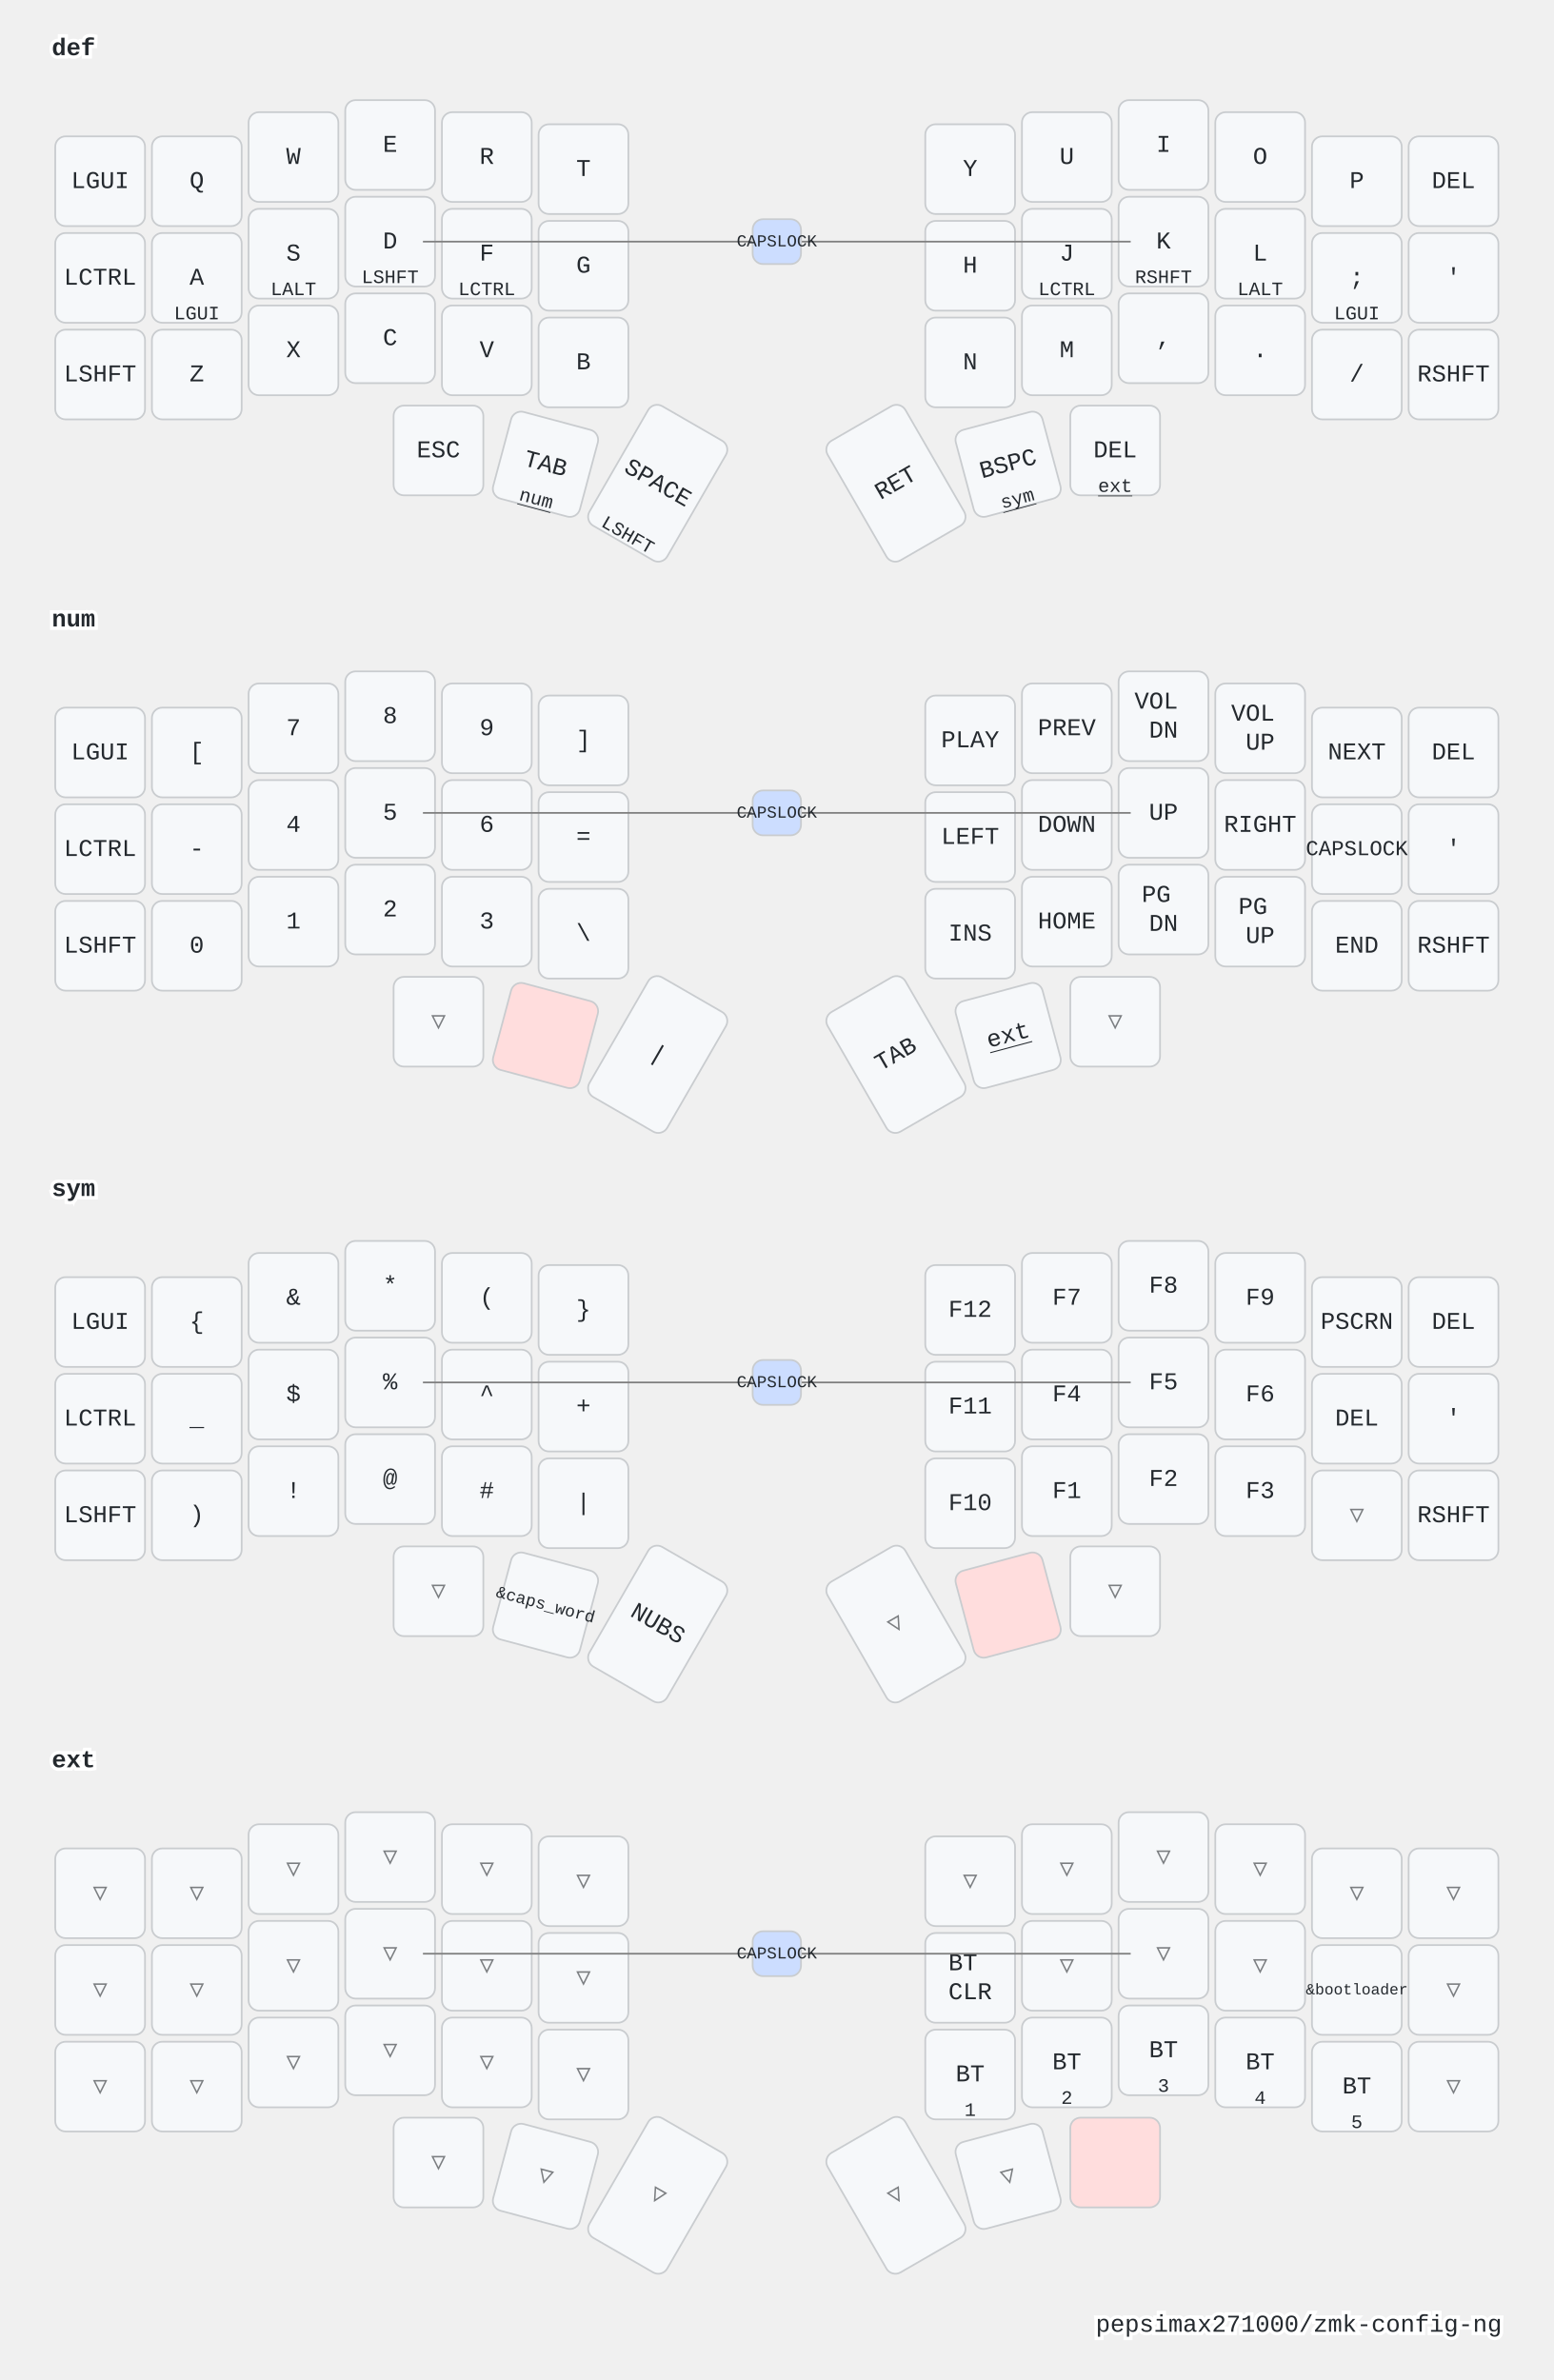
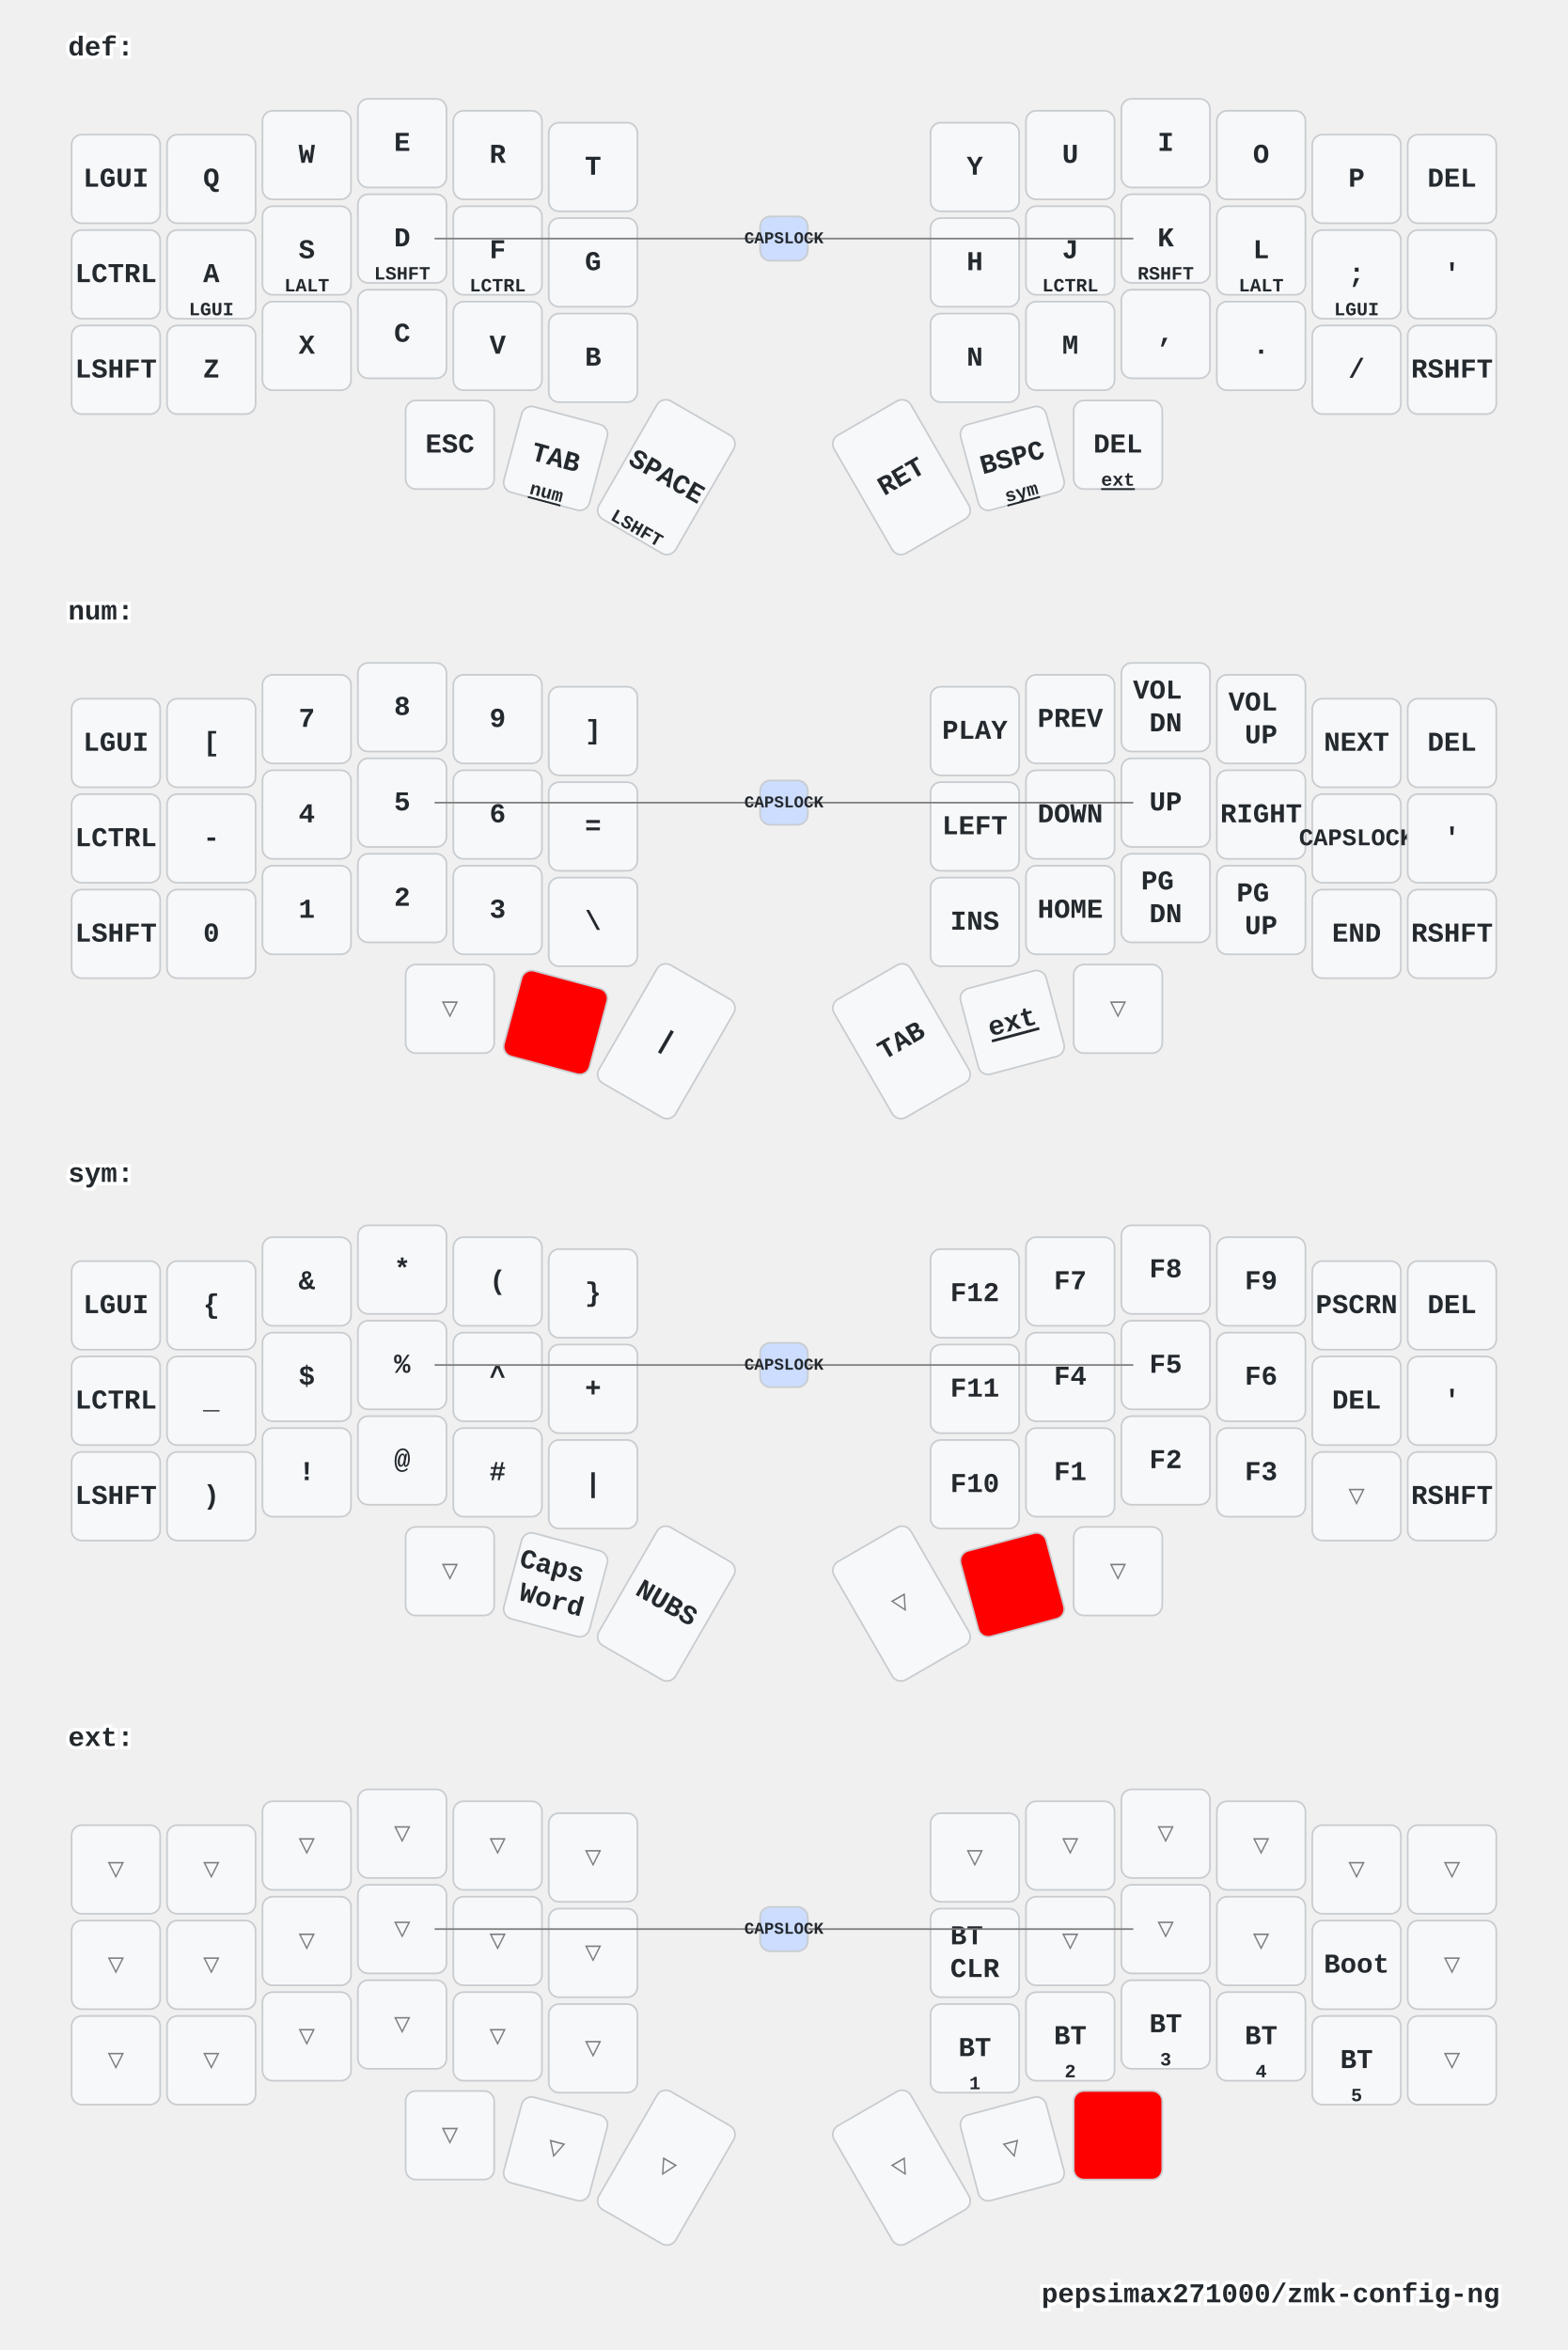
- <svg xmlns="http://www.w3.org/2000/svg" width="900" height="1379" viewBox="0 0 900 1379" class="keymap">
+ <svg xmlns="http://www.w3.org/2000/svg" width="920" height="1379" viewBox="0 0 920 1379" class="keymap">
  <style>/* inherit to force styles through use tags */
svg path {
    fill: inherit;
}

/* font and background color specifications */
svg.keymap {
    font-family: SFMono-Regular,Consolas,Liberation Mono,Menlo,monospace;
    font-size: 14px;
    font-kerning: normal;
    text-rendering: optimizeLegibility;
    fill: #24292e;
}

/* default key styling */
rect.key {
    fill: #f6f8fa;
}

rect.key, rect.combo {
    stroke: #c9cccf;
    stroke-width: 1;
}

/* default key side styling, only used is draw_key_sides is set */
rect.side {
    filter: brightness(90%);
}

/* color accent for combo boxes */
rect.combo, rect.combo-separate {
    fill: #cdf;
}

/* color accent for held keys */
rect.held, rect.combo.held {
    fill: #fdd;
}

/* color accent for ghost (optional) keys */
rect.ghost, rect.combo.ghost {
    stroke-dasharray: 4, 4;
    stroke-width: 2;
}

text {
    text-anchor: middle;
    dominant-baseline: middle;
}

/* styling for layer labels */
text.label {
    font-weight: bold;
    text-anchor: start;
    stroke: white;
    stroke-width: 4;
    paint-order: stroke;
}

/* styling for optional footer */
text.footer {
    text-anchor: end;
    dominant-baseline: auto;
    stroke: white;
    stroke-width: 4;
    paint-order: stroke;
}

/* styling for combo tap, and key non-tap label text */
text.combo, text.hold, text.shifted, text.left, text.right, text.tl, text.tr, text.bl, text.br {
    font-size: 11px;
}

text.hold, text.bl, text.br {
    text-anchor: middle;
    dominant-baseline: auto;
}

text.shifted, text.tl, text.tr {
    text-anchor: middle;
    dominant-baseline: hanging;
}

text.left, text.tl, text.bl {
    text-anchor: start;
}

text.right, text.tr, text.br {
    text-anchor: end;
}

text.layer-activator {
    text-decoration: underline;
}

/* styling for hold/shifted label text in combo box */
text.combo.hold, text.combo.shifted, text.combo.left, text.combo.right {
    font-size: 8px;
}

/* lighter symbol for transparent keys */
text.trans {
    fill: #7b7e81;
}

/* styling for combo dendrons */
path.combo {
    stroke-width: 1;
    stroke: gray;
    fill: none;
}

/* Start Tabler Icons Cleanup */
/* cannot use height/width with glyphs */
.icon-tabler &gt; path {
    fill: inherit;
    stroke: inherit;
    stroke-width: 2;
}
/* hide tabler's default box */
.icon-tabler &gt; path[stroke="none"][fill="none"] {
    visibility: hidden;
}
/* End Tabler Icons Cleanup */

@media (prefers-color-scheme: dark) {
svg.keymap { fill: #d1d6db; }
rect.key { fill: #3f4750; }
rect.key, rect.combo { stroke: #60666c; }
rect.combo, rect.combo-separate { fill: #1f3d7a; }
rect.held, rect.combo.held { fill: #854747; }
text.label, text.footer { stroke: black; }
text.trans { fill: #7e8184; }
path.combo { stroke: #7f7f7f; }

- }</style>
-   <g transform="translate(30, 0)" class="layer-def">
-     <text x="0" y="28" class="label" id="def">def</text>
+ }
+ /* For default sytles, see https://github.com/caksoylar/keymap-drawer/blob/main/keymap_drawer/config.py#L85 */
+ 
+ svg.keymap {
+   font-family: Ubuntu Mono, Inconsolata, Consolas, Liberation Mono, Menlo, monospace;
+   font-size: 16px;
+   font-weight: bold;
+   text-rendering: optimizeLegibility;
+ }
+ 
+ /* Color accent for held keys
+ red = #f00
+ green = #0f0
+ blue = #00f
+ yellow = #ff0
+ cyan = #0ff
+ magenta = #f0f
+ white = #fff
+ black = #000
+ grey = #888
+ light grey = #ccc
+ #ffc
+ */
+ rect.held, rect.combo.held {
+     fill: #f00;
+ }
+ 
+ /* Technique borrowed and extended from https://github.com/englmaxi/zmk-config/blob/master/keymap-drawer/config.yaml */
+ .sym_sub_text.tap {
+   translate: -5px 2px;
+   font-size: 20px;
+ }
+ .sym_sub_text.shifted {
+   translate: 10px 13px;
+   font-size: 10px;
+   opacity: 1.0;
+ }
+ .combo.sym_sub_text.tap {
+   translate: -1px 1px;
+ }
+ .combo.sym_sub_text.shifted {
+   translate: 7px 5px;
+   font-size: 10px;
+   opacity: 1.0;
+ }
+ 
+ /* Toggle */
+ .toggle.shifted {
+   translate: -10px 12px;
+ }
+ 
+ .toggle.hold {
+   translate: 13px -23px;
+ }
+ 
+ /* Variant for tap-dances */
+ .tap_dance.tap {
+   translate: -7px 0px;
+   font-size: 12px;
+ }
+ .tap_dance.shifted {
+   translate: 7px 17px;
+   font-size: 12px;
+   opacity: 1.0;
+ }
+ 
+ /* Variant for symbol next to symbol */
+ .sym_by_sym.tap {
+   translate: -6px 0px;
+ }
+ .sym_by_sym.shifted {
+   translate: 10px 12px;
+   opacity: 1.0;
+ }
+ 
+ .combo.sym_by_sym.tap {
+   translate: -35px 0px;
+ }
+ .combo.sym_by_sym.shifted {
+   translate: 35px 20px;
+   opacity: 1.0;
+ }
+ 
+ .combo.sym_by_sym.hold {
+   visibility: hidden;
+ }
+ 
+ /* hide hold box for combo sym_by_sym */
+ .combo.sym_by_sym.hold &gt; path[stroke="none"][fill="none"] {
+   visibility: hidden;
+ }
+ </style>
+   <g transform="translate(40, 0)" class="layer-def">
+     <text x="0" y="28" class="label" id="def">def:</text>
    <g transform="translate(0, 56)">
      <g transform="translate(28, 49)" class="key keypos-0">
        <rect rx="6" ry="6" x="-26" y="-26" width="52" height="52" class="key" />
        <text x="0" y="0" class="key tap">LGUI</text>
      </g>
      <g transform="translate(84, 49)" class="key keypos-1">
        <rect rx="6" ry="6" x="-26" y="-26" width="52" height="52" class="key" />
        <text x="0" y="0" class="key tap">Q</text>
      </g>
      <g transform="translate(140, 35)" class="key keypos-2">
        <rect rx="6" ry="6" x="-26" y="-26" width="52" height="52" class="key" />
        <text x="0" y="0" class="key tap">W</text>
      </g>
      <g transform="translate(196, 28)" class="key keypos-3">
        <rect rx="6" ry="6" x="-26" y="-26" width="52" height="52" class="key" />
        <text x="0" y="0" class="key tap">E</text>
      </g>
      <g transform="translate(252, 35)" class="key keypos-4">
        <rect rx="6" ry="6" x="-26" y="-26" width="52" height="52" class="key" />
        <text x="0" y="0" class="key tap">R</text>
      </g>
      <g transform="translate(308, 42)" class="key keypos-5">
        <rect rx="6" ry="6" x="-26" y="-26" width="52" height="52" class="key" />
        <text x="0" y="0" class="key tap">T</text>
      </g>
      <g transform="translate(532, 42)" class="key keypos-6">
        <rect rx="6" ry="6" x="-26" y="-26" width="52" height="52" class="key" />
        <text x="0" y="0" class="key tap">Y</text>
      </g>
      <g transform="translate(588, 35)" class="key keypos-7">
        <rect rx="6" ry="6" x="-26" y="-26" width="52" height="52" class="key" />
        <text x="0" y="0" class="key tap">U</text>
      </g>
      <g transform="translate(644, 28)" class="key keypos-8">
        <rect rx="6" ry="6" x="-26" y="-26" width="52" height="52" class="key" />
        <text x="0" y="0" class="key tap">I</text>
      </g>
      <g transform="translate(700, 35)" class="key keypos-9">
        <rect rx="6" ry="6" x="-26" y="-26" width="52" height="52" class="key" />
        <text x="0" y="0" class="key tap">O</text>
      </g>
      <g transform="translate(756, 49)" class="key keypos-10">
        <rect rx="6" ry="6" x="-26" y="-26" width="52" height="52" class="key" />
        <text x="0" y="0" class="key tap">P</text>
      </g>
      <g transform="translate(812, 49)" class="key keypos-11">
        <rect rx="6" ry="6" x="-26" y="-26" width="52" height="52" class="key" />
        <text x="0" y="0" class="key tap">DEL</text>
      </g>
      <g transform="translate(28, 105)" class="key keypos-12">
        <rect rx="6" ry="6" x="-26" y="-26" width="52" height="52" class="key" />
        <text x="0" y="0" class="key tap">LCTRL</text>
      </g>
      <g transform="translate(84, 105)" class="key keypos-13">
        <rect rx="6" ry="6" x="-26" y="-26" width="52" height="52" class="key" />
        <text x="0" y="0" class="key tap">A</text>
        <text x="0" y="24" class="key hold">LGUI</text>
      </g>
      <g transform="translate(140, 91)" class="key keypos-14">
        <rect rx="6" ry="6" x="-26" y="-26" width="52" height="52" class="key" />
        <text x="0" y="0" class="key tap">S</text>
        <text x="0" y="24" class="key hold">LALT</text>
      </g>
      <g transform="translate(196, 84)" class="key keypos-15">
        <rect rx="6" ry="6" x="-26" y="-26" width="52" height="52" class="key" />
        <text x="0" y="0" class="key tap">D</text>
        <text x="0" y="24" class="key hold">LSHFT</text>
      </g>
      <g transform="translate(252, 91)" class="key keypos-16">
        <rect rx="6" ry="6" x="-26" y="-26" width="52" height="52" class="key" />
        <text x="0" y="0" class="key tap">F</text>
        <text x="0" y="24" class="key hold">LCTRL</text>
      </g>
      <g transform="translate(308, 98)" class="key keypos-17">
        <rect rx="6" ry="6" x="-26" y="-26" width="52" height="52" class="key" />
        <text x="0" y="0" class="key tap">G</text>
      </g>
      <g transform="translate(532, 98)" class="key keypos-18">
        <rect rx="6" ry="6" x="-26" y="-26" width="52" height="52" class="key" />
        <text x="0" y="0" class="key tap">H</text>
      </g>
      <g transform="translate(588, 91)" class="key keypos-19">
        <rect rx="6" ry="6" x="-26" y="-26" width="52" height="52" class="key" />
        <text x="0" y="0" class="key tap">J</text>
        <text x="0" y="24" class="key hold">LCTRL</text>
      </g>
      <g transform="translate(644, 84)" class="key keypos-20">
        <rect rx="6" ry="6" x="-26" y="-26" width="52" height="52" class="key" />
        <text x="0" y="0" class="key tap">K</text>
        <text x="0" y="24" class="key hold">RSHFT</text>
      </g>
      <g transform="translate(700, 91)" class="key keypos-21">
        <rect rx="6" ry="6" x="-26" y="-26" width="52" height="52" class="key" />
        <text x="0" y="0" class="key tap">L</text>
        <text x="0" y="24" class="key hold">LALT</text>
      </g>
      <g transform="translate(756, 105)" class="key keypos-22">
        <rect rx="6" ry="6" x="-26" y="-26" width="52" height="52" class="key" />
        <text x="0" y="0" class="key tap">;</text>
        <text x="0" y="24" class="key hold">LGUI</text>
      </g>
      <g transform="translate(812, 105)" class="key keypos-23">
        <rect rx="6" ry="6" x="-26" y="-26" width="52" height="52" class="key" />
        <text x="0" y="0" class="key tap">'</text>
      </g>
      <g transform="translate(28, 161)" class="key keypos-24">
        <rect rx="6" ry="6" x="-26" y="-26" width="52" height="52" class="key" />
        <text x="0" y="0" class="key tap">LSHFT</text>
      </g>
      <g transform="translate(84, 161)" class="key keypos-25">
        <rect rx="6" ry="6" x="-26" y="-26" width="52" height="52" class="key" />
        <text x="0" y="0" class="key tap">Z</text>
      </g>
      <g transform="translate(140, 147)" class="key keypos-26">
        <rect rx="6" ry="6" x="-26" y="-26" width="52" height="52" class="key" />
        <text x="0" y="0" class="key tap">X</text>
      </g>
      <g transform="translate(196, 140)" class="key keypos-27">
        <rect rx="6" ry="6" x="-26" y="-26" width="52" height="52" class="key" />
        <text x="0" y="0" class="key tap">C</text>
      </g>
      <g transform="translate(252, 147)" class="key keypos-28">
        <rect rx="6" ry="6" x="-26" y="-26" width="52" height="52" class="key" />
        <text x="0" y="0" class="key tap">V</text>
      </g>
      <g transform="translate(308, 154)" class="key keypos-29">
        <rect rx="6" ry="6" x="-26" y="-26" width="52" height="52" class="key" />
        <text x="0" y="0" class="key tap">B</text>
      </g>
      <g transform="translate(532, 154)" class="key keypos-30">
        <rect rx="6" ry="6" x="-26" y="-26" width="52" height="52" class="key" />
        <text x="0" y="0" class="key tap">N</text>
      </g>
      <g transform="translate(588, 147)" class="key keypos-31">
        <rect rx="6" ry="6" x="-26" y="-26" width="52" height="52" class="key" />
        <text x="0" y="0" class="key tap">M</text>
      </g>
      <g transform="translate(644, 140)" class="key keypos-32">
        <rect rx="6" ry="6" x="-26" y="-26" width="52" height="52" class="key" />
        <text x="0" y="0" class="key tap">,</text>
      </g>
      <g transform="translate(700, 147)" class="key keypos-33">
        <rect rx="6" ry="6" x="-26" y="-26" width="52" height="52" class="key" />
        <text x="0" y="0" class="key tap">.</text>
      </g>
      <g transform="translate(756, 161)" class="key keypos-34">
        <rect rx="6" ry="6" x="-26" y="-26" width="52" height="52" class="key" />
        <text x="0" y="0" class="key tap">/</text>
      </g>
      <g transform="translate(812, 161)" class="key keypos-35">
        <rect rx="6" ry="6" x="-26" y="-26" width="52" height="52" class="key" />
        <text x="0" y="0" class="key tap">RSHFT</text>
      </g>
      <g transform="translate(224, 205)" class="key keypos-36">
        <rect rx="6" ry="6" x="-26" y="-26" width="52" height="52" class="key" />
        <text x="0" y="0" class="key tap">ESC</text>
      </g>
      <g transform="translate(286, 213) rotate(15.0)" class="key keypos-37">
        <rect rx="6" ry="6" x="-26" y="-26" width="52" height="52" class="key" />
        <text x="0" y="0" class="key tap">TAB</text>
        <a href="#num">
          <text x="0" y="24" class="key hold layer-activator">num</text>
        </a>
      </g>
      <g transform="translate(351, 224) rotate(30.0)" class="key keypos-38">
        <rect rx="6" ry="6" x="-26" y="-40" width="52" height="80" class="key" />
        <text x="0" y="0" class="key tap">SPACE</text>
        <text x="0" y="38" class="key hold">LSHFT</text>
      </g>
      <g transform="translate(489, 224) rotate(-30.0)" class="key keypos-39">
        <rect rx="6" ry="6" x="-26" y="-40" width="52" height="80" class="key" />
        <text x="0" y="0" class="key tap">RET</text>
      </g>
      <g transform="translate(554, 213) rotate(-15.0)" class="key keypos-40">
        <rect rx="6" ry="6" x="-26" y="-26" width="52" height="52" class="key" />
        <text x="0" y="0" class="key tap">BSPC</text>
        <a href="#sym">
          <text x="0" y="24" class="key hold layer-activator">sym</text>
        </a>
      </g>
      <g transform="translate(616, 205)" class="key keypos-41">
        <rect rx="6" ry="6" x="-26" y="-26" width="52" height="52" class="key" />
        <text x="0" y="0" class="key tap">DEL</text>
        <a href="#ext">
          <text x="0" y="24" class="key hold layer-activator">ext</text>
        </a>
      </g>
      <g class="combo combopos-0">
        <path d="M420,84 l-205,0" class="combo" />
        <path d="M420,84 l205,0" class="combo" />
        <rect rx="6" ry="6" x="406" y="71" width="28" height="26" class="combo" />
        <text x="420" y="84" class="combo tap">
          <tspan style="font-size: 88%">CAPSLOCK</tspan>
        </text>
      </g>
    </g>
  </g>
-   <g transform="translate(30, 331)" class="layer-num">
-     <text x="0" y="28" class="label" id="num">num</text>
+   <g transform="translate(40, 331)" class="layer-num">
+     <text x="0" y="28" class="label" id="num">num:</text>
    <g transform="translate(0, 56)">
      <g transform="translate(28, 49)" class="key keypos-0">
        <rect rx="6" ry="6" x="-26" y="-26" width="52" height="52" class="key" />
        <text x="0" y="0" class="key tap">LGUI</text>
      </g>
      <g transform="translate(84, 49)" class="key keypos-1">
        <rect rx="6" ry="6" x="-26" y="-26" width="52" height="52" class="key" />
        <text x="0" y="0" class="key tap">[</text>
      </g>
      <g transform="translate(140, 35)" class="key keypos-2">
        <rect rx="6" ry="6" x="-26" y="-26" width="52" height="52" class="key" />
        <text x="0" y="0" class="key tap">7</text>
      </g>
      <g transform="translate(196, 28)" class="key keypos-3">
        <rect rx="6" ry="6" x="-26" y="-26" width="52" height="52" class="key" />
        <text x="0" y="0" class="key tap">8</text>
      </g>
      <g transform="translate(252, 35)" class="key keypos-4">
        <rect rx="6" ry="6" x="-26" y="-26" width="52" height="52" class="key" />
        <text x="0" y="0" class="key tap">9</text>
      </g>
      <g transform="translate(308, 42)" class="key keypos-5">
        <rect rx="6" ry="6" x="-26" y="-26" width="52" height="52" class="key" />
        <text x="0" y="0" class="key tap">]</text>
      </g>
      <g transform="translate(532, 42)" class="key keypos-6">
        <rect rx="6" ry="6" x="-26" y="-26" width="52" height="52" class="key" />
        <text x="0" y="0" class="key tap">PLAY</text>
      </g>
      <g transform="translate(588, 35)" class="key keypos-7">
        <rect rx="6" ry="6" x="-26" y="-26" width="52" height="52" class="key" />
        <text x="0" y="0" class="key tap">PREV</text>
      </g>
      <g transform="translate(644, 28)" class="key keypos-8">
        <rect rx="6" ry="6" x="-26" y="-26" width="52" height="52" class="key" />
        <text x="0" y="0" class="key tap">
          <tspan x="0" dy="-0.6em">VOL</tspan>
          <tspan x="0" dy="1.2em">DN</tspan>
        </text>
      </g>
      <g transform="translate(700, 35)" class="key keypos-9">
        <rect rx="6" ry="6" x="-26" y="-26" width="52" height="52" class="key" />
        <text x="0" y="0" class="key tap">
          <tspan x="0" dy="-0.6em">VOL</tspan>
          <tspan x="0" dy="1.2em">UP</tspan>
        </text>
      </g>
      <g transform="translate(756, 49)" class="key keypos-10">
        <rect rx="6" ry="6" x="-26" y="-26" width="52" height="52" class="key" />
        <text x="0" y="0" class="key tap">NEXT</text>
      </g>
      <g transform="translate(812, 49)" class="key keypos-11">
        <rect rx="6" ry="6" x="-26" y="-26" width="52" height="52" class="key" />
        <text x="0" y="0" class="key tap">DEL</text>
      </g>
      <g transform="translate(28, 105)" class="key keypos-12">
        <rect rx="6" ry="6" x="-26" y="-26" width="52" height="52" class="key" />
        <text x="0" y="0" class="key tap">LCTRL</text>
      </g>
      <g transform="translate(84, 105)" class="key keypos-13">
        <rect rx="6" ry="6" x="-26" y="-26" width="52" height="52" class="key" />
        <text x="0" y="0" class="key tap">-</text>
      </g>
      <g transform="translate(140, 91)" class="key keypos-14">
        <rect rx="6" ry="6" x="-26" y="-26" width="52" height="52" class="key" />
        <text x="0" y="0" class="key tap">4</text>
      </g>
      <g transform="translate(196, 84)" class="key keypos-15">
        <rect rx="6" ry="6" x="-26" y="-26" width="52" height="52" class="key" />
        <text x="0" y="0" class="key tap">5</text>
      </g>
      <g transform="translate(252, 91)" class="key keypos-16">
        <rect rx="6" ry="6" x="-26" y="-26" width="52" height="52" class="key" />
        <text x="0" y="0" class="key tap">6</text>
      </g>
      <g transform="translate(308, 98)" class="key keypos-17">
        <rect rx="6" ry="6" x="-26" y="-26" width="52" height="52" class="key" />
        <text x="0" y="0" class="key tap">=</text>
      </g>
      <g transform="translate(532, 98)" class="key keypos-18">
        <rect rx="6" ry="6" x="-26" y="-26" width="52" height="52" class="key" />
        <text x="0" y="0" class="key tap">LEFT</text>
      </g>
      <g transform="translate(588, 91)" class="key keypos-19">
        <rect rx="6" ry="6" x="-26" y="-26" width="52" height="52" class="key" />
        <text x="0" y="0" class="key tap">DOWN</text>
      </g>
      <g transform="translate(644, 84)" class="key keypos-20">
        <rect rx="6" ry="6" x="-26" y="-26" width="52" height="52" class="key" />
        <text x="0" y="0" class="key tap">UP</text>
      </g>
      <g transform="translate(700, 91)" class="key keypos-21">
        <rect rx="6" ry="6" x="-26" y="-26" width="52" height="52" class="key" />
        <text x="0" y="0" class="key tap">RIGHT</text>
      </g>
      <g transform="translate(756, 105)" class="key keypos-22">
        <rect rx="6" ry="6" x="-26" y="-26" width="52" height="52" class="key" />
        <text x="0" y="0" class="key tap">
          <tspan style="font-size: 88%">CAPSLOCK</tspan>
        </text>
      </g>
      <g transform="translate(812, 105)" class="key keypos-23">
        <rect rx="6" ry="6" x="-26" y="-26" width="52" height="52" class="key" />
        <text x="0" y="0" class="key tap">'</text>
      </g>
      <g transform="translate(28, 161)" class="key keypos-24">
        <rect rx="6" ry="6" x="-26" y="-26" width="52" height="52" class="key" />
        <text x="0" y="0" class="key tap">LSHFT</text>
      </g>
      <g transform="translate(84, 161)" class="key keypos-25">
        <rect rx="6" ry="6" x="-26" y="-26" width="52" height="52" class="key" />
        <text x="0" y="0" class="key tap">0</text>
      </g>
      <g transform="translate(140, 147)" class="key keypos-26">
        <rect rx="6" ry="6" x="-26" y="-26" width="52" height="52" class="key" />
        <text x="0" y="0" class="key tap">1</text>
      </g>
      <g transform="translate(196, 140)" class="key keypos-27">
        <rect rx="6" ry="6" x="-26" y="-26" width="52" height="52" class="key" />
        <text x="0" y="0" class="key tap">2</text>
      </g>
      <g transform="translate(252, 147)" class="key keypos-28">
        <rect rx="6" ry="6" x="-26" y="-26" width="52" height="52" class="key" />
        <text x="0" y="0" class="key tap">3</text>
      </g>
      <g transform="translate(308, 154)" class="key keypos-29">
        <rect rx="6" ry="6" x="-26" y="-26" width="52" height="52" class="key" />
        <text x="0" y="0" class="key tap">\</text>
      </g>
      <g transform="translate(532, 154)" class="key keypos-30">
        <rect rx="6" ry="6" x="-26" y="-26" width="52" height="52" class="key" />
        <text x="0" y="0" class="key tap">INS</text>
      </g>
      <g transform="translate(588, 147)" class="key keypos-31">
        <rect rx="6" ry="6" x="-26" y="-26" width="52" height="52" class="key" />
        <text x="0" y="0" class="key tap">HOME</text>
      </g>
      <g transform="translate(644, 140)" class="key keypos-32">
        <rect rx="6" ry="6" x="-26" y="-26" width="52" height="52" class="key" />
        <text x="0" y="0" class="key tap">
          <tspan x="0" dy="-0.6em">PG</tspan>
          <tspan x="0" dy="1.2em">DN</tspan>
        </text>
      </g>
      <g transform="translate(700, 147)" class="key keypos-33">
        <rect rx="6" ry="6" x="-26" y="-26" width="52" height="52" class="key" />
        <text x="0" y="0" class="key tap">
          <tspan x="0" dy="-0.6em">PG</tspan>
          <tspan x="0" dy="1.2em">UP</tspan>
        </text>
      </g>
      <g transform="translate(756, 161)" class="key keypos-34">
        <rect rx="6" ry="6" x="-26" y="-26" width="52" height="52" class="key" />
        <text x="0" y="0" class="key tap">END</text>
      </g>
      <g transform="translate(812, 161)" class="key keypos-35">
        <rect rx="6" ry="6" x="-26" y="-26" width="52" height="52" class="key" />
        <text x="0" y="0" class="key tap">RSHFT</text>
      </g>
      <g transform="translate(224, 205)" class="key trans keypos-36">
        <rect rx="6" ry="6" x="-26" y="-26" width="52" height="52" class="key trans" />
        <text x="0" y="0" class="key trans tap">▽</text>
      </g>
      <g transform="translate(286, 213) rotate(15.0)" class="key held keypos-37">
        <rect rx="6" ry="6" x="-26" y="-26" width="52" height="52" class="key held" />
      </g>
      <g transform="translate(351, 224) rotate(30.0)" class="key keypos-38">
        <rect rx="6" ry="6" x="-26" y="-40" width="52" height="80" class="key" />
        <text x="0" y="0" class="key tap">|</text>
      </g>
      <g transform="translate(489, 224) rotate(-30.0)" class="key keypos-39">
        <rect rx="6" ry="6" x="-26" y="-40" width="52" height="80" class="key" />
        <text x="0" y="0" class="key tap">TAB</text>
      </g>
      <g transform="translate(554, 213) rotate(-15.0)" class="key keypos-40">
        <rect rx="6" ry="6" x="-26" y="-26" width="52" height="52" class="key" />
        <a href="#ext">
          <text x="0" y="0" class="key tap layer-activator">ext</text>
        </a>
      </g>
      <g transform="translate(616, 205)" class="key trans keypos-41">
        <rect rx="6" ry="6" x="-26" y="-26" width="52" height="52" class="key trans" />
        <text x="0" y="0" class="key trans tap">▽</text>
      </g>
      <g class="combo combopos-0">
        <path d="M420,84 l-205,0" class="combo" />
        <path d="M420,84 l205,0" class="combo" />
        <rect rx="6" ry="6" x="406" y="71" width="28" height="26" class="combo" />
        <text x="420" y="84" class="combo tap">
          <tspan style="font-size: 88%">CAPSLOCK</tspan>
        </text>
      </g>
    </g>
  </g>
-   <g transform="translate(30, 661)" class="layer-sym">
-     <text x="0" y="28" class="label" id="sym">sym</text>
+   <g transform="translate(40, 661)" class="layer-sym">
+     <text x="0" y="28" class="label" id="sym">sym:</text>
    <g transform="translate(0, 56)">
      <g transform="translate(28, 49)" class="key keypos-0">
        <rect rx="6" ry="6" x="-26" y="-26" width="52" height="52" class="key" />
        <text x="0" y="0" class="key tap">LGUI</text>
      </g>
      <g transform="translate(84, 49)" class="key keypos-1">
        <rect rx="6" ry="6" x="-26" y="-26" width="52" height="52" class="key" />
        <text x="0" y="0" class="key tap">{</text>
      </g>
      <g transform="translate(140, 35)" class="key keypos-2">
        <rect rx="6" ry="6" x="-26" y="-26" width="52" height="52" class="key" />
        <text x="0" y="0" class="key tap">&amp;</text>
      </g>
      <g transform="translate(196, 28)" class="key keypos-3">
        <rect rx="6" ry="6" x="-26" y="-26" width="52" height="52" class="key" />
        <text x="0" y="0" class="key tap">*</text>
      </g>
      <g transform="translate(252, 35)" class="key keypos-4">
        <rect rx="6" ry="6" x="-26" y="-26" width="52" height="52" class="key" />
        <text x="0" y="0" class="key tap">(</text>
      </g>
      <g transform="translate(308, 42)" class="key keypos-5">
        <rect rx="6" ry="6" x="-26" y="-26" width="52" height="52" class="key" />
        <text x="0" y="0" class="key tap">}</text>
      </g>
      <g transform="translate(532, 42)" class="key keypos-6">
        <rect rx="6" ry="6" x="-26" y="-26" width="52" height="52" class="key" />
        <text x="0" y="0" class="key tap">F12</text>
      </g>
      <g transform="translate(588, 35)" class="key keypos-7">
        <rect rx="6" ry="6" x="-26" y="-26" width="52" height="52" class="key" />
        <text x="0" y="0" class="key tap">F7</text>
      </g>
      <g transform="translate(644, 28)" class="key keypos-8">
        <rect rx="6" ry="6" x="-26" y="-26" width="52" height="52" class="key" />
        <text x="0" y="0" class="key tap">F8</text>
      </g>
      <g transform="translate(700, 35)" class="key keypos-9">
        <rect rx="6" ry="6" x="-26" y="-26" width="52" height="52" class="key" />
        <text x="0" y="0" class="key tap">F9</text>
      </g>
      <g transform="translate(756, 49)" class="key keypos-10">
        <rect rx="6" ry="6" x="-26" y="-26" width="52" height="52" class="key" />
        <text x="0" y="0" class="key tap">PSCRN</text>
      </g>
      <g transform="translate(812, 49)" class="key keypos-11">
        <rect rx="6" ry="6" x="-26" y="-26" width="52" height="52" class="key" />
        <text x="0" y="0" class="key tap">DEL</text>
      </g>
      <g transform="translate(28, 105)" class="key keypos-12">
        <rect rx="6" ry="6" x="-26" y="-26" width="52" height="52" class="key" />
        <text x="0" y="0" class="key tap">LCTRL</text>
      </g>
      <g transform="translate(84, 105)" class="key keypos-13">
        <rect rx="6" ry="6" x="-26" y="-26" width="52" height="52" class="key" />
        <text x="0" y="0" class="key tap">_</text>
      </g>
      <g transform="translate(140, 91)" class="key keypos-14">
        <rect rx="6" ry="6" x="-26" y="-26" width="52" height="52" class="key" />
        <text x="0" y="0" class="key tap">$</text>
      </g>
      <g transform="translate(196, 84)" class="key keypos-15">
        <rect rx="6" ry="6" x="-26" y="-26" width="52" height="52" class="key" />
        <text x="0" y="0" class="key tap">%</text>
      </g>
      <g transform="translate(252, 91)" class="key keypos-16">
        <rect rx="6" ry="6" x="-26" y="-26" width="52" height="52" class="key" />
        <text x="0" y="0" class="key tap">^</text>
      </g>
      <g transform="translate(308, 98)" class="key keypos-17">
        <rect rx="6" ry="6" x="-26" y="-26" width="52" height="52" class="key" />
        <text x="0" y="0" class="key tap">+</text>
      </g>
      <g transform="translate(532, 98)" class="key keypos-18">
        <rect rx="6" ry="6" x="-26" y="-26" width="52" height="52" class="key" />
        <text x="0" y="0" class="key tap">F11</text>
      </g>
      <g transform="translate(588, 91)" class="key keypos-19">
        <rect rx="6" ry="6" x="-26" y="-26" width="52" height="52" class="key" />
        <text x="0" y="0" class="key tap">F4</text>
      </g>
      <g transform="translate(644, 84)" class="key keypos-20">
        <rect rx="6" ry="6" x="-26" y="-26" width="52" height="52" class="key" />
        <text x="0" y="0" class="key tap">F5</text>
      </g>
      <g transform="translate(700, 91)" class="key keypos-21">
        <rect rx="6" ry="6" x="-26" y="-26" width="52" height="52" class="key" />
        <text x="0" y="0" class="key tap">F6</text>
      </g>
      <g transform="translate(756, 105)" class="key keypos-22">
        <rect rx="6" ry="6" x="-26" y="-26" width="52" height="52" class="key" />
        <text x="0" y="0" class="key tap">DEL</text>
      </g>
      <g transform="translate(812, 105)" class="key keypos-23">
        <rect rx="6" ry="6" x="-26" y="-26" width="52" height="52" class="key" />
        <text x="0" y="0" class="key tap">'</text>
      </g>
      <g transform="translate(28, 161)" class="key keypos-24">
        <rect rx="6" ry="6" x="-26" y="-26" width="52" height="52" class="key" />
        <text x="0" y="0" class="key tap">LSHFT</text>
      </g>
      <g transform="translate(84, 161)" class="key keypos-25">
        <rect rx="6" ry="6" x="-26" y="-26" width="52" height="52" class="key" />
        <text x="0" y="0" class="key tap">)</text>
      </g>
      <g transform="translate(140, 147)" class="key keypos-26">
        <rect rx="6" ry="6" x="-26" y="-26" width="52" height="52" class="key" />
        <text x="0" y="0" class="key tap">!</text>
      </g>
      <g transform="translate(196, 140)" class="key keypos-27">
        <rect rx="6" ry="6" x="-26" y="-26" width="52" height="52" class="key" />
        <text x="0" y="0" class="key tap">@</text>
      </g>
      <g transform="translate(252, 147)" class="key keypos-28">
        <rect rx="6" ry="6" x="-26" y="-26" width="52" height="52" class="key" />
        <text x="0" y="0" class="key tap">#</text>
      </g>
      <g transform="translate(308, 154)" class="key keypos-29">
        <rect rx="6" ry="6" x="-26" y="-26" width="52" height="52" class="key" />
        <text x="0" y="0" class="key tap">|</text>
      </g>
      <g transform="translate(532, 154)" class="key keypos-30">
        <rect rx="6" ry="6" x="-26" y="-26" width="52" height="52" class="key" />
        <text x="0" y="0" class="key tap">F10</text>
      </g>
      <g transform="translate(588, 147)" class="key keypos-31">
        <rect rx="6" ry="6" x="-26" y="-26" width="52" height="52" class="key" />
        <text x="0" y="0" class="key tap">F1</text>
      </g>
      <g transform="translate(644, 140)" class="key keypos-32">
        <rect rx="6" ry="6" x="-26" y="-26" width="52" height="52" class="key" />
        <text x="0" y="0" class="key tap">F2</text>
      </g>
      <g transform="translate(700, 147)" class="key keypos-33">
        <rect rx="6" ry="6" x="-26" y="-26" width="52" height="52" class="key" />
        <text x="0" y="0" class="key tap">F3</text>
      </g>
      <g transform="translate(756, 161)" class="key trans keypos-34">
        <rect rx="6" ry="6" x="-26" y="-26" width="52" height="52" class="key trans" />
        <text x="0" y="0" class="key trans tap">▽</text>
      </g>
      <g transform="translate(812, 161)" class="key keypos-35">
        <rect rx="6" ry="6" x="-26" y="-26" width="52" height="52" class="key" />
        <text x="0" y="0" class="key tap">RSHFT</text>
      </g>
      <g transform="translate(224, 205)" class="key trans keypos-36">
        <rect rx="6" ry="6" x="-26" y="-26" width="52" height="52" class="key trans" />
        <text x="0" y="0" class="key trans tap">▽</text>
      </g>
      <g transform="translate(286, 213) rotate(15.0)" class="key keypos-37">
        <rect rx="6" ry="6" x="-26" y="-26" width="52" height="52" class="key" />
        <text x="0" y="0" class="key tap">
-           <tspan style="font-size: 70%">&amp;caps_word</tspan>
+           <tspan x="0" dy="-0.6em">Caps</tspan>
+           <tspan x="0" dy="1.2em">Word</tspan>
        </text>
      </g>
      <g transform="translate(351, 224) rotate(30.0)" class="key keypos-38">
        <rect rx="6" ry="6" x="-26" y="-40" width="52" height="80" class="key" />
        <text x="0" y="0" class="key tap">NUBS</text>
      </g>
      <g transform="translate(489, 224) rotate(-30.0)" class="key trans keypos-39">
        <rect rx="6" ry="6" x="-26" y="-40" width="52" height="80" class="key trans" />
        <text x="0" y="0" class="key trans tap">▽</text>
      </g>
      <g transform="translate(554, 213) rotate(-15.0)" class="key held keypos-40">
        <rect rx="6" ry="6" x="-26" y="-26" width="52" height="52" class="key held" />
      </g>
      <g transform="translate(616, 205)" class="key trans keypos-41">
        <rect rx="6" ry="6" x="-26" y="-26" width="52" height="52" class="key trans" />
        <text x="0" y="0" class="key trans tap">▽</text>
      </g>
      <g class="combo combopos-0">
        <path d="M420,84 l-205,0" class="combo" />
        <path d="M420,84 l205,0" class="combo" />
        <rect rx="6" ry="6" x="406" y="71" width="28" height="26" class="combo" />
        <text x="420" y="84" class="combo tap">
          <tspan style="font-size: 88%">CAPSLOCK</tspan>
        </text>
      </g>
    </g>
  </g>
-   <g transform="translate(30, 992)" class="layer-ext">
-     <text x="0" y="28" class="label" id="ext">ext</text>
+   <g transform="translate(40, 992)" class="layer-ext">
+     <text x="0" y="28" class="label" id="ext">ext:</text>
    <g transform="translate(0, 56)">
      <g transform="translate(28, 49)" class="key trans keypos-0">
        <rect rx="6" ry="6" x="-26" y="-26" width="52" height="52" class="key trans" />
        <text x="0" y="0" class="key trans tap">▽</text>
      </g>
      <g transform="translate(84, 49)" class="key trans keypos-1">
        <rect rx="6" ry="6" x="-26" y="-26" width="52" height="52" class="key trans" />
        <text x="0" y="0" class="key trans tap">▽</text>
      </g>
      <g transform="translate(140, 35)" class="key trans keypos-2">
        <rect rx="6" ry="6" x="-26" y="-26" width="52" height="52" class="key trans" />
        <text x="0" y="0" class="key trans tap">▽</text>
      </g>
      <g transform="translate(196, 28)" class="key trans keypos-3">
        <rect rx="6" ry="6" x="-26" y="-26" width="52" height="52" class="key trans" />
        <text x="0" y="0" class="key trans tap">▽</text>
      </g>
      <g transform="translate(252, 35)" class="key trans keypos-4">
        <rect rx="6" ry="6" x="-26" y="-26" width="52" height="52" class="key trans" />
        <text x="0" y="0" class="key trans tap">▽</text>
      </g>
      <g transform="translate(308, 42)" class="key trans keypos-5">
        <rect rx="6" ry="6" x="-26" y="-26" width="52" height="52" class="key trans" />
        <text x="0" y="0" class="key trans tap">▽</text>
      </g>
      <g transform="translate(532, 42)" class="key trans keypos-6">
        <rect rx="6" ry="6" x="-26" y="-26" width="52" height="52" class="key trans" />
        <text x="0" y="0" class="key trans tap">▽</text>
      </g>
      <g transform="translate(588, 35)" class="key trans keypos-7">
        <rect rx="6" ry="6" x="-26" y="-26" width="52" height="52" class="key trans" />
        <text x="0" y="0" class="key trans tap">▽</text>
      </g>
      <g transform="translate(644, 28)" class="key trans keypos-8">
        <rect rx="6" ry="6" x="-26" y="-26" width="52" height="52" class="key trans" />
        <text x="0" y="0" class="key trans tap">▽</text>
      </g>
      <g transform="translate(700, 35)" class="key trans keypos-9">
        <rect rx="6" ry="6" x="-26" y="-26" width="52" height="52" class="key trans" />
        <text x="0" y="0" class="key trans tap">▽</text>
      </g>
      <g transform="translate(756, 49)" class="key trans keypos-10">
        <rect rx="6" ry="6" x="-26" y="-26" width="52" height="52" class="key trans" />
        <text x="0" y="0" class="key trans tap">▽</text>
      </g>
      <g transform="translate(812, 49)" class="key trans keypos-11">
        <rect rx="6" ry="6" x="-26" y="-26" width="52" height="52" class="key trans" />
        <text x="0" y="0" class="key trans tap">▽</text>
      </g>
      <g transform="translate(28, 105)" class="key trans keypos-12">
        <rect rx="6" ry="6" x="-26" y="-26" width="52" height="52" class="key trans" />
        <text x="0" y="0" class="key trans tap">▽</text>
      </g>
      <g transform="translate(84, 105)" class="key trans keypos-13">
        <rect rx="6" ry="6" x="-26" y="-26" width="52" height="52" class="key trans" />
        <text x="0" y="0" class="key trans tap">▽</text>
      </g>
      <g transform="translate(140, 91)" class="key trans keypos-14">
        <rect rx="6" ry="6" x="-26" y="-26" width="52" height="52" class="key trans" />
        <text x="0" y="0" class="key trans tap">▽</text>
      </g>
      <g transform="translate(196, 84)" class="key trans keypos-15">
        <rect rx="6" ry="6" x="-26" y="-26" width="52" height="52" class="key trans" />
        <text x="0" y="0" class="key trans tap">▽</text>
      </g>
      <g transform="translate(252, 91)" class="key trans keypos-16">
        <rect rx="6" ry="6" x="-26" y="-26" width="52" height="52" class="key trans" />
        <text x="0" y="0" class="key trans tap">▽</text>
      </g>
      <g transform="translate(308, 98)" class="key trans keypos-17">
        <rect rx="6" ry="6" x="-26" y="-26" width="52" height="52" class="key trans" />
        <text x="0" y="0" class="key trans tap">▽</text>
      </g>
      <g transform="translate(532, 98)" class="key keypos-18">
        <rect rx="6" ry="6" x="-26" y="-26" width="52" height="52" class="key" />
        <text x="0" y="0" class="key tap">
          <tspan x="0" dy="-0.6em">BT</tspan>
          <tspan x="0" dy="1.2em">CLR</tspan>
        </text>
      </g>
      <g transform="translate(588, 91)" class="key trans keypos-19">
        <rect rx="6" ry="6" x="-26" y="-26" width="52" height="52" class="key trans" />
        <text x="0" y="0" class="key trans tap">▽</text>
      </g>
      <g transform="translate(644, 84)" class="key trans keypos-20">
        <rect rx="6" ry="6" x="-26" y="-26" width="52" height="52" class="key trans" />
        <text x="0" y="0" class="key trans tap">▽</text>
      </g>
      <g transform="translate(700, 91)" class="key trans keypos-21">
        <rect rx="6" ry="6" x="-26" y="-26" width="52" height="52" class="key trans" />
        <text x="0" y="0" class="key trans tap">▽</text>
      </g>
      <g transform="translate(756, 105)" class="key keypos-22">
        <rect rx="6" ry="6" x="-26" y="-26" width="52" height="52" class="key" />
-         <text x="0" y="0" class="key tap">
-           <tspan style="font-size: 64%">&amp;bootloader</tspan>
-         </text>
+         <text x="0" y="0" class="key tap">Boot</text>
      </g>
      <g transform="translate(812, 105)" class="key trans keypos-23">
        <rect rx="6" ry="6" x="-26" y="-26" width="52" height="52" class="key trans" />
        <text x="0" y="0" class="key trans tap">▽</text>
      </g>
      <g transform="translate(28, 161)" class="key trans keypos-24">
        <rect rx="6" ry="6" x="-26" y="-26" width="52" height="52" class="key trans" />
        <text x="0" y="0" class="key trans tap">▽</text>
      </g>
      <g transform="translate(84, 161)" class="key trans keypos-25">
        <rect rx="6" ry="6" x="-26" y="-26" width="52" height="52" class="key trans" />
        <text x="0" y="0" class="key trans tap">▽</text>
      </g>
      <g transform="translate(140, 147)" class="key trans keypos-26">
        <rect rx="6" ry="6" x="-26" y="-26" width="52" height="52" class="key trans" />
        <text x="0" y="0" class="key trans tap">▽</text>
      </g>
      <g transform="translate(196, 140)" class="key trans keypos-27">
        <rect rx="6" ry="6" x="-26" y="-26" width="52" height="52" class="key trans" />
        <text x="0" y="0" class="key trans tap">▽</text>
      </g>
      <g transform="translate(252, 147)" class="key trans keypos-28">
        <rect rx="6" ry="6" x="-26" y="-26" width="52" height="52" class="key trans" />
        <text x="0" y="0" class="key trans tap">▽</text>
      </g>
      <g transform="translate(308, 154)" class="key trans keypos-29">
        <rect rx="6" ry="6" x="-26" y="-26" width="52" height="52" class="key trans" />
        <text x="0" y="0" class="key trans tap">▽</text>
      </g>
      <g transform="translate(532, 154)" class="key keypos-30">
        <rect rx="6" ry="6" x="-26" y="-26" width="52" height="52" class="key" />
        <text x="0" y="0" class="key tap">BT</text>
        <text x="0" y="24" class="key hold">1</text>
      </g>
      <g transform="translate(588, 147)" class="key keypos-31">
        <rect rx="6" ry="6" x="-26" y="-26" width="52" height="52" class="key" />
        <text x="0" y="0" class="key tap">BT</text>
        <text x="0" y="24" class="key hold">2</text>
      </g>
      <g transform="translate(644, 140)" class="key keypos-32">
        <rect rx="6" ry="6" x="-26" y="-26" width="52" height="52" class="key" />
        <text x="0" y="0" class="key tap">BT</text>
        <text x="0" y="24" class="key hold">3</text>
      </g>
      <g transform="translate(700, 147)" class="key keypos-33">
        <rect rx="6" ry="6" x="-26" y="-26" width="52" height="52" class="key" />
        <text x="0" y="0" class="key tap">BT</text>
        <text x="0" y="24" class="key hold">4</text>
      </g>
      <g transform="translate(756, 161)" class="key keypos-34">
        <rect rx="6" ry="6" x="-26" y="-26" width="52" height="52" class="key" />
        <text x="0" y="0" class="key tap">BT</text>
        <text x="0" y="24" class="key hold">5</text>
      </g>
      <g transform="translate(812, 161)" class="key trans keypos-35">
        <rect rx="6" ry="6" x="-26" y="-26" width="52" height="52" class="key trans" />
        <text x="0" y="0" class="key trans tap">▽</text>
      </g>
      <g transform="translate(224, 205)" class="key trans keypos-36">
        <rect rx="6" ry="6" x="-26" y="-26" width="52" height="52" class="key trans" />
        <text x="0" y="0" class="key trans tap">▽</text>
      </g>
      <g transform="translate(286, 213) rotate(15.0)" class="key trans keypos-37">
        <rect rx="6" ry="6" x="-26" y="-26" width="52" height="52" class="key trans" />
        <text x="0" y="0" class="key trans tap">▽</text>
      </g>
      <g transform="translate(351, 224) rotate(30.0)" class="key trans keypos-38">
        <rect rx="6" ry="6" x="-26" y="-40" width="52" height="80" class="key trans" />
        <text x="0" y="0" class="key trans tap">▽</text>
      </g>
      <g transform="translate(489, 224) rotate(-30.0)" class="key trans keypos-39">
        <rect rx="6" ry="6" x="-26" y="-40" width="52" height="80" class="key trans" />
        <text x="0" y="0" class="key trans tap">▽</text>
      </g>
      <g transform="translate(554, 213) rotate(-15.0)" class="key trans keypos-40">
        <rect rx="6" ry="6" x="-26" y="-26" width="52" height="52" class="key trans" />
        <text x="0" y="0" class="key trans tap">▽</text>
      </g>
      <g transform="translate(616, 205)" class="key held keypos-41">
        <rect rx="6" ry="6" x="-26" y="-26" width="52" height="52" class="key held" />
      </g>
      <g class="combo combopos-0">
        <path d="M420,84 l-205,0" class="combo" />
        <path d="M420,84 l205,0" class="combo" />
        <rect rx="6" ry="6" x="406" y="71" width="28" height="26" class="combo" />
        <text x="420" y="84" class="combo tap">
          <tspan style="font-size: 88%">CAPSLOCK</tspan>
        </text>
      </g>
    </g>
  </g>
-   <text x="870.0" y="1351.0" class="footer">pepsimax271000/zmk-config-ng</text>
+   <text x="880.0" y="1351.0" class="footer">pepsimax271000/zmk-config-ng</text>
</svg>
